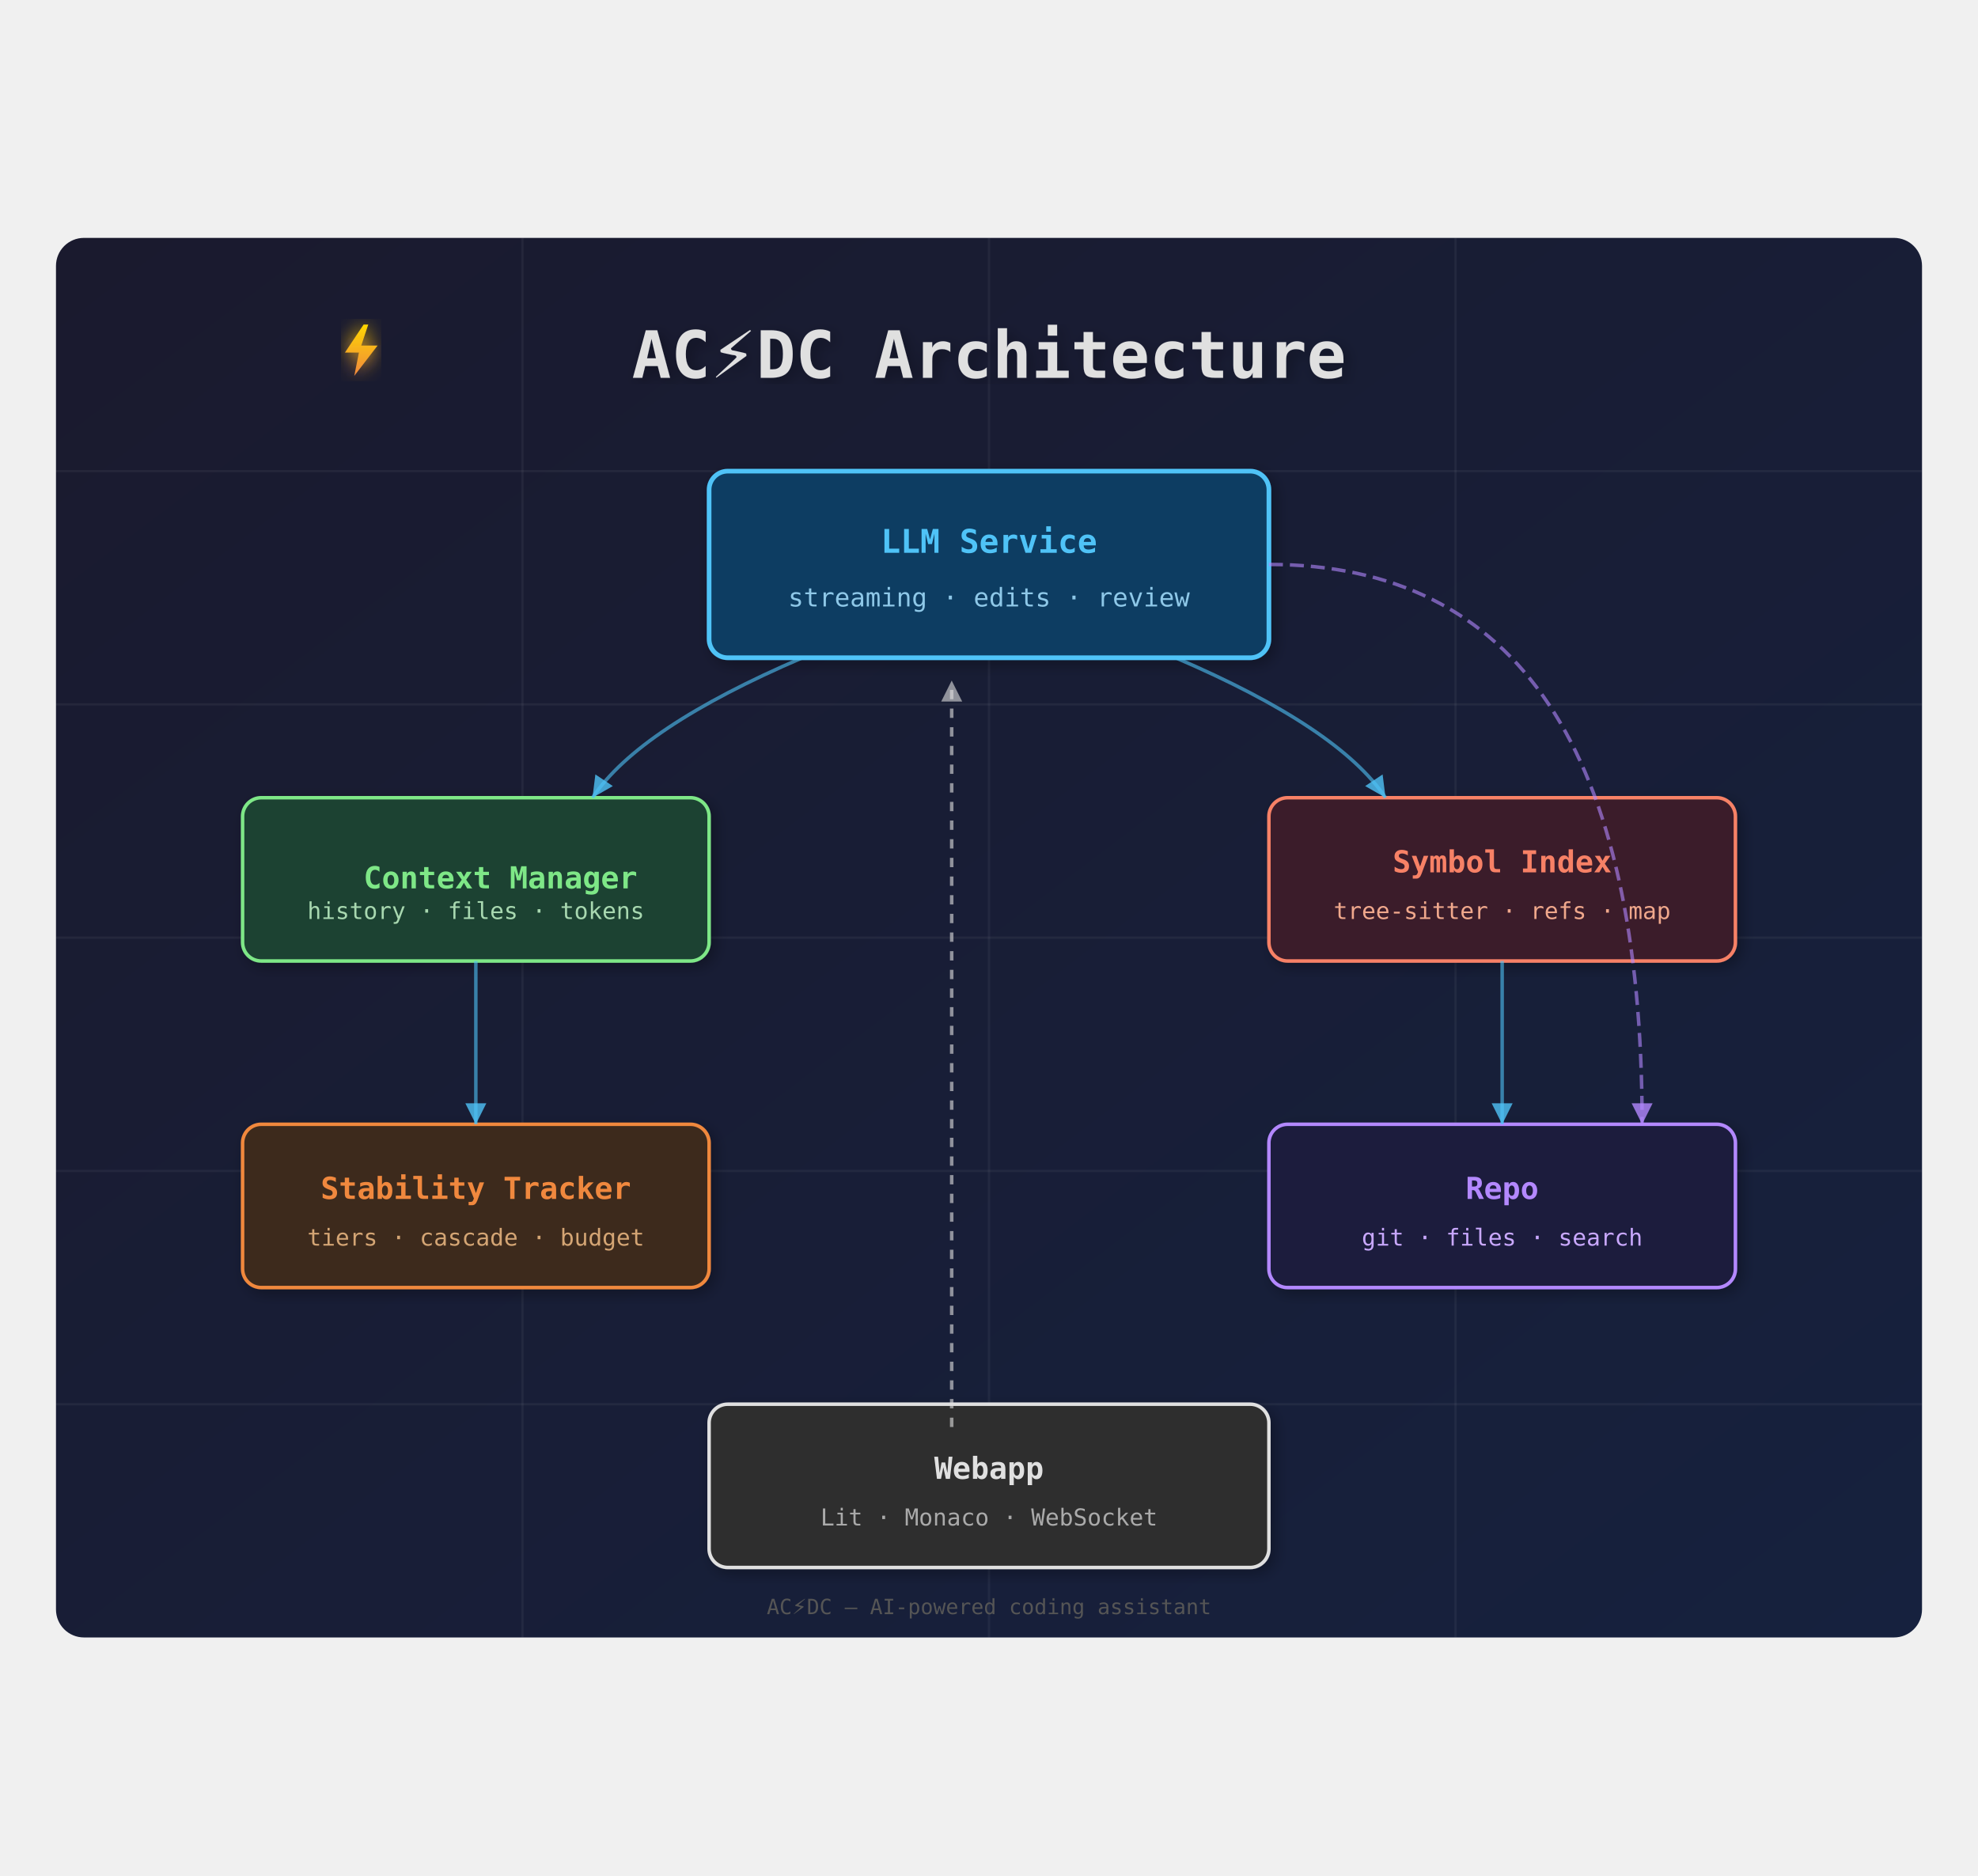
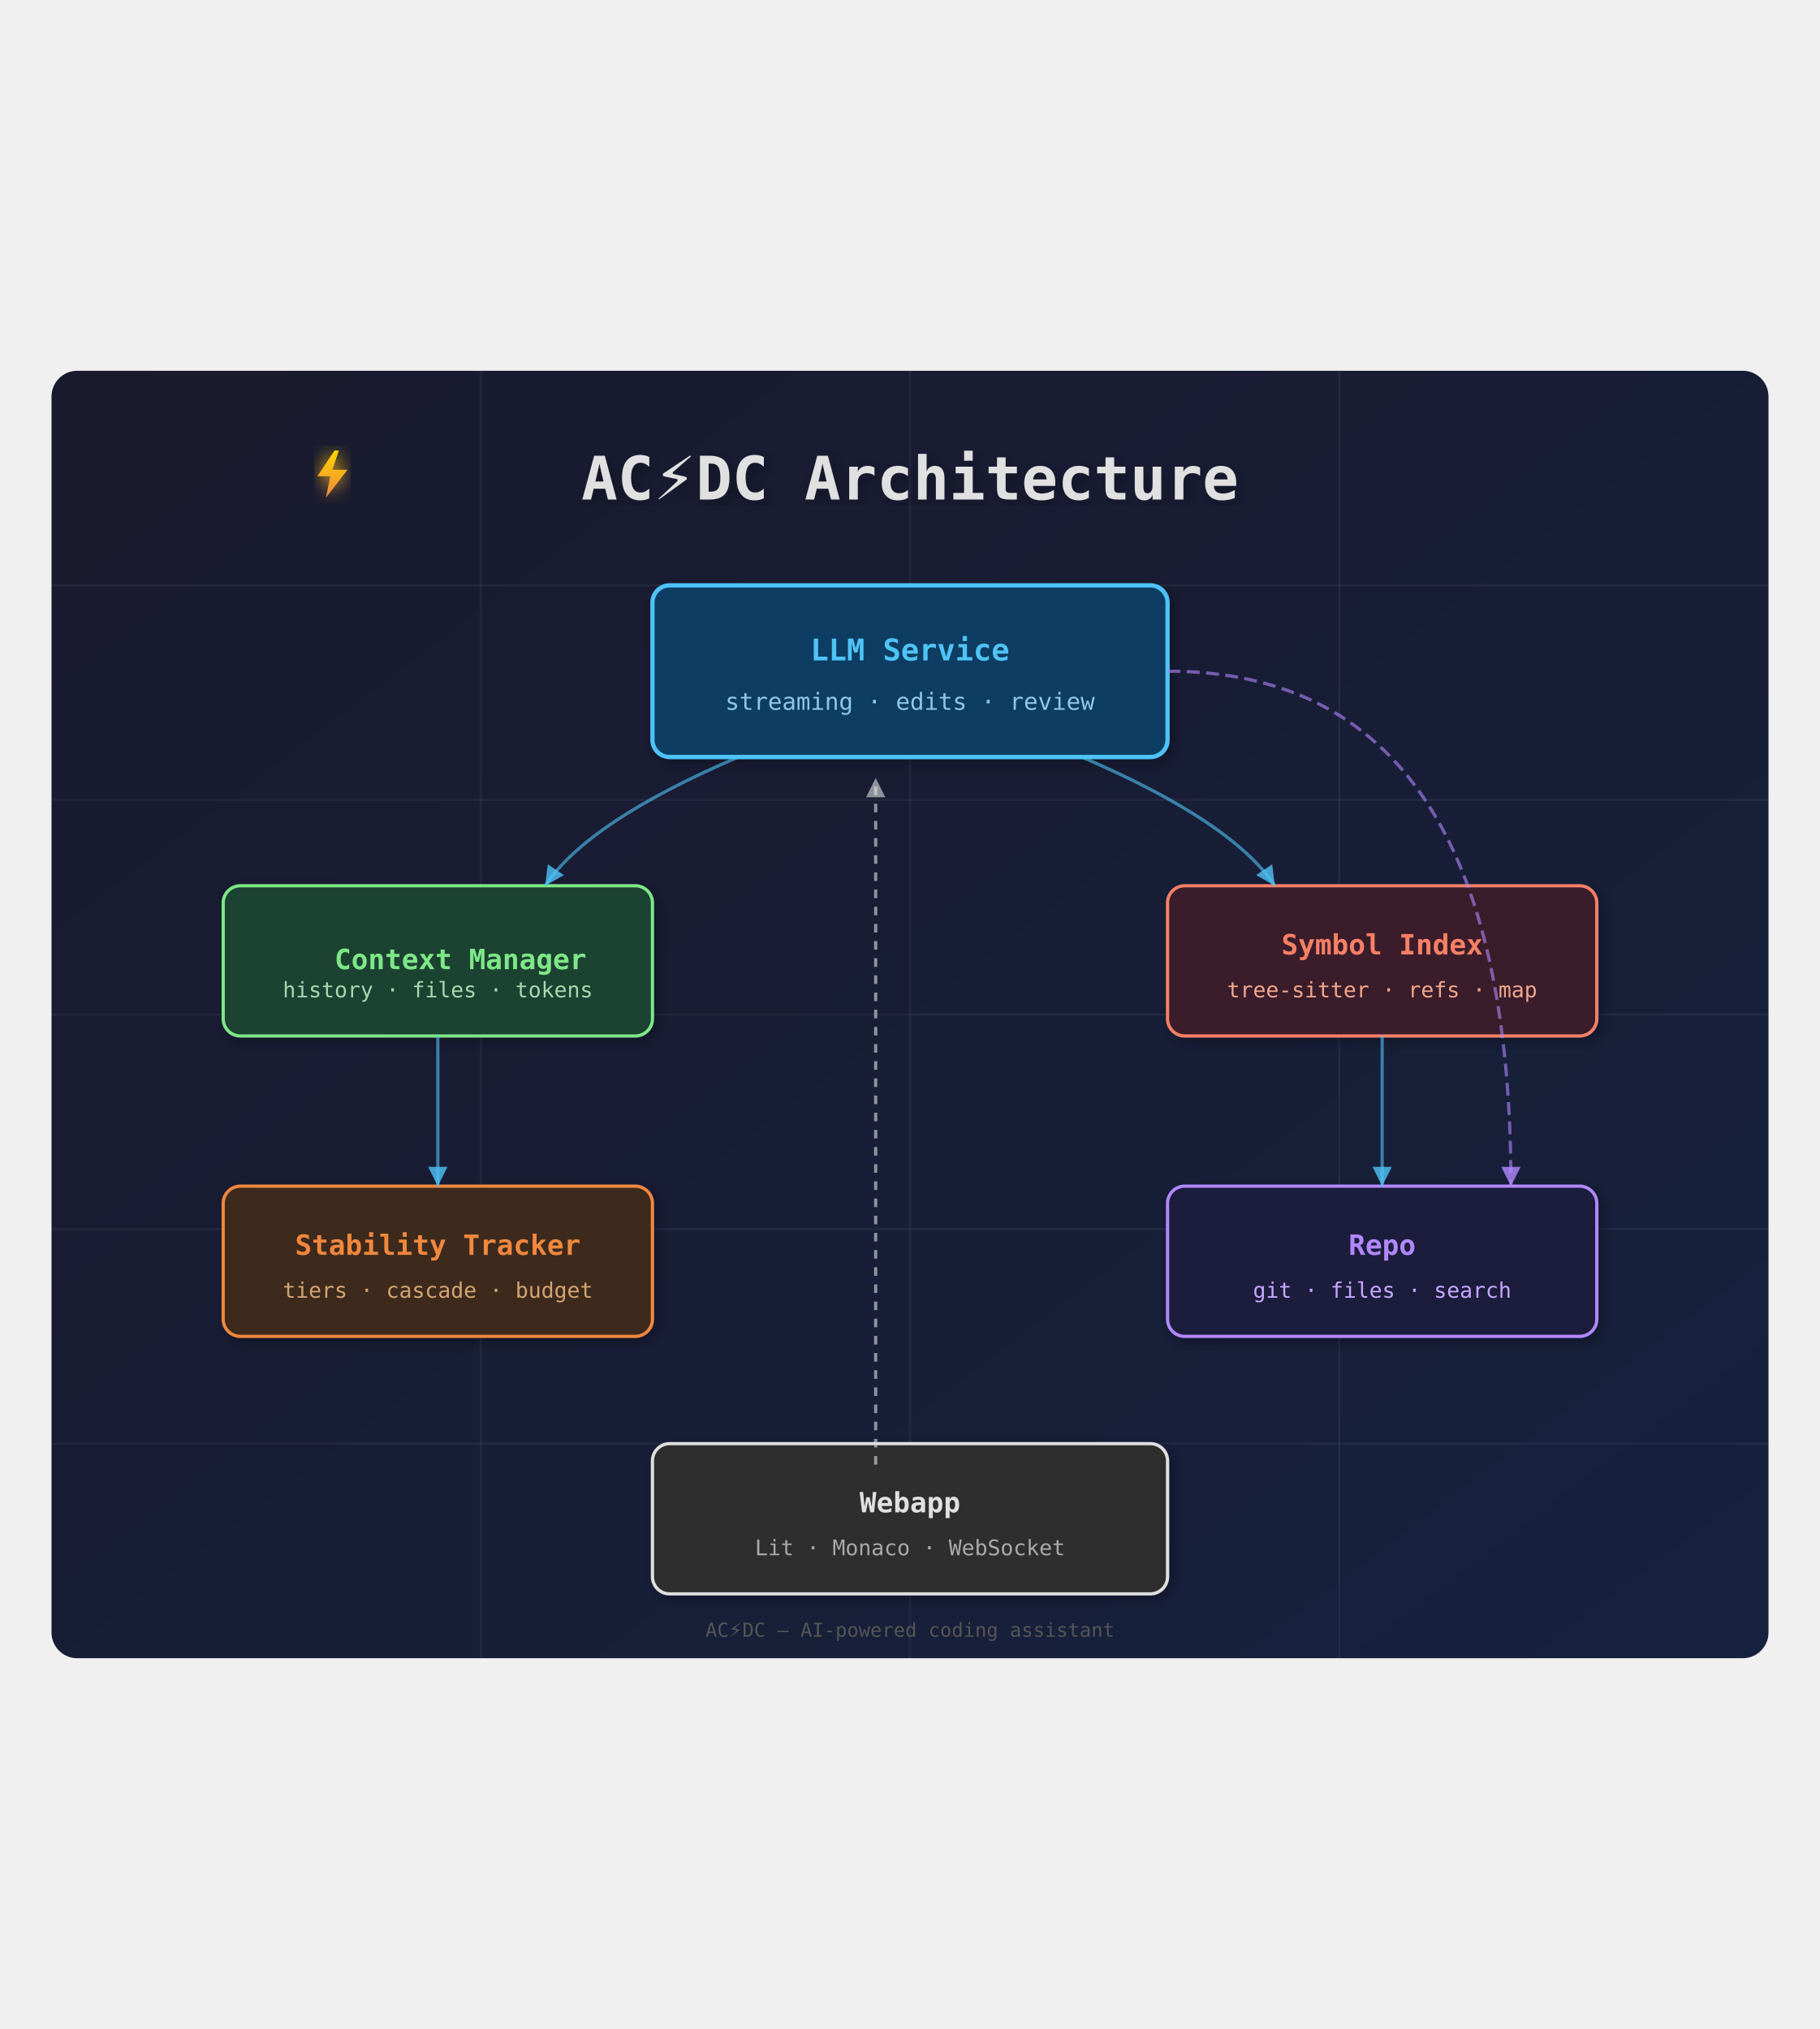
- <svg xmlns="http://www.w3.org/2000/svg" viewBox="-24 -101.98 848 803.96" style="width: 100%; height: 100%; touch-action: none;" preserveAspectRatio="none">
+ <svg xmlns="http://www.w3.org/2000/svg" viewBox="-24 -172.793 848 945.585" style="width: 100%; height: 100%; touch-action: none;" preserveAspectRatio="none">
  <defs>
    <linearGradient id="bgGrad" x1="0%" y1="0%" x2="100%" y2="100%">
      <stop offset="0%" style="stop-color:#1a1a2e;stop-opacity:1" />
      <stop offset="100%" style="stop-color:#16213e;stop-opacity:1" />
    </linearGradient>
    <linearGradient id="boltGrad" x1="0%" y1="0%" x2="0%" y2="100%">
      <stop offset="0%" style="stop-color:#ffd700;stop-opacity:1" />
      <stop offset="100%" style="stop-color:#f0883e;stop-opacity:1" />
    </linearGradient>
    <filter id="glow">
      <feGaussianBlur stdDeviation="4" result="coloredBlur" />
      <feMerge>
        <feMergeNode in="coloredBlur" />
        <feMergeNode in="SourceGraphic" />
      </feMerge>
    </filter>
    <filter id="shadow">
      <feDropShadow dx="2" dy="2" stdDeviation="3" flood-color="#000" flood-opacity="0.3" />
    </filter>
  </defs>
  <rect width="800" height="600" fill="url(#bgGrad)" rx="12" />
  <g stroke="#ffffff" stroke-opacity="0.05" stroke-width="1">
    <line x1="0" y1="100" x2="800" y2="100" />
    <line x1="0" y1="200" x2="800" y2="200" />
    <line x1="0" y1="300" x2="800" y2="300" />
    <line x1="0" y1="400" x2="800" y2="400" />
    <line x1="0" y1="500" x2="800" y2="500" />
    <line x1="200" y1="0" x2="200" y2="600" />
    <line x1="400" y1="0" x2="400" y2="600" />
    <line x1="600" y1="0" x2="600" y2="600" />
  </g>
  <text x="400" y="60" text-anchor="middle" font-family="monospace" font-size="28" font-weight="bold" fill="#e0e0e0" filter="url(#shadow)">
    AC⚡DC Architecture
  </text>
  <rect x="280" y="100" width="240" height="80" rx="8" fill="#0a3d62" stroke="#4fc3f7" stroke-width="2" filter="url(#shadow)" />
  <text x="400" y="135" text-anchor="middle" font-family="monospace" font-size="14" font-weight="bold" fill="#4fc3f7">LLM Service</text>
  <text x="400" y="158" text-anchor="middle" font-family="monospace" font-size="11" fill="#8ec8e8">streaming · edits · review</text>
  <rect x="80" y="240" width="200" height="70" rx="8" fill="#1b4332" stroke="#7ee787" stroke-width="1.5" filter="url(#shadow)" />
  <text x="190.543" y="278.873" text-anchor="middle" font-family="monospace" font-size="13" font-weight="bold" fill="#7ee787">Context Manager</text>
  <text x="180" y="292" text-anchor="middle" font-family="monospace" font-size="10" fill="#a8d8b0">history · files · tokens</text>
  <rect x="520" y="240" width="200" height="70" rx="8" fill="#3b1f2b" stroke="#f78166" stroke-width="1.5" filter="url(#shadow)" />
  <text x="620" y="272" text-anchor="middle" font-family="monospace" font-size="13" font-weight="bold" fill="#f78166">Symbol Index</text>
  <text x="620" y="292" text-anchor="middle" font-family="monospace" font-size="10" fill="#f0a88c">tree-sitter · refs · map</text>
  <rect x="80" y="380" width="200" height="70" rx="8" fill="#3d2b1f" stroke="#f0883e" stroke-width="1.5" filter="url(#shadow)" />
  <text x="180" y="412" text-anchor="middle" font-family="monospace" font-size="13" font-weight="bold" fill="#f0883e">Stability Tracker</text>
  <text x="180" y="432" text-anchor="middle" font-family="monospace" font-size="10" fill="#d4a574">tiers · cascade · budget</text>
  <rect x="520" y="380" width="200" height="70" rx="8" fill="#1a1a3e" stroke="#b388ff" stroke-width="1.5" filter="url(#shadow)" />
  <text x="620" y="412" text-anchor="middle" font-family="monospace" font-size="13" font-weight="bold" fill="#b388ff">Repo</text>
  <text x="620" y="432" text-anchor="middle" font-family="monospace" font-size="10" fill="#c9a8ff">git · files · search</text>
  <rect x="280" y="500" width="240" height="70" rx="8" fill="#2d2d2d" stroke="#e0e0e0" stroke-width="1.5" filter="url(#shadow)" />
  <text x="400" y="532" text-anchor="middle" font-family="monospace" font-size="13" font-weight="bold" fill="#e0e0e0">Webapp</text>
  <text x="400" y="552" text-anchor="middle" font-family="monospace" font-size="10" fill="#aaa">Lit · Monaco · WebSocket</text>
  <g stroke="#4fc3f7" stroke-width="1.5" stroke-opacity="0.6" fill="none">
    <path d="M 320 180 Q 250 210 230 240" marker-end="url(#arrow)" />
    <path d="M 480 180 Q 550 210 570 240" marker-end="url(#arrow)" />
    <path d="M 180 310 L 180 380" marker-end="url(#arrow)" />
    <path d="M 620 310 L 620 380" marker-end="url(#arrow)" />
    <path d="M 520 140 Q 680 140 680 380" stroke="#b388ff" stroke-dasharray="6,3" marker-end="url(#arrowPurple)" />
    <path d="M 400 500 L 400 180" stroke="#e0e0e0" stroke-dasharray="4,4" marker-end="url(#arrowWhite)" transform="translate(-15.99036, 9.77623)" />
  </g>
  <defs>
    <marker id="arrow" viewBox="0 0 10 10" refX="10" refY="5" markerWidth="6" markerHeight="6" orient="auto-start-reverse">
      <path d="M 0 0 L 10 5 L 0 10 z" fill="#4fc3f7" fill-opacity="0.8" />
    </marker>
    <marker id="arrowPurple" viewBox="0 0 10 10" refX="10" refY="5" markerWidth="6" markerHeight="6" orient="auto-start-reverse">
      <path d="M 0 0 L 10 5 L 0 10 z" fill="#b388ff" fill-opacity="0.8" />
    </marker>
    <marker id="arrowWhite" viewBox="0 0 10 10" refX="10" refY="5" markerWidth="6" markerHeight="6" orient="auto-start-reverse">
      <path d="M 0 0 L 10 5 L 0 10 z" fill="#e0e0e0" fill-opacity="0.6" />
    </marker>
  </defs>
  <g transform="translate(388, 42)" filter="url(#glow)">
    <polygon points="-256.121,-4.837 -264.121,7.163 -258.121,7.163 -260.121,17.163 -250.121,4.163 -257.121,4.163 -254.121,-4.837" fill="url(#boltGrad)" />
  </g>
  <text x="400" y="590" text-anchor="middle" font-family="monospace" font-size="9" fill="#555">
    AC⚡DC — AI-powered coding assistant
  </text>
</svg>
